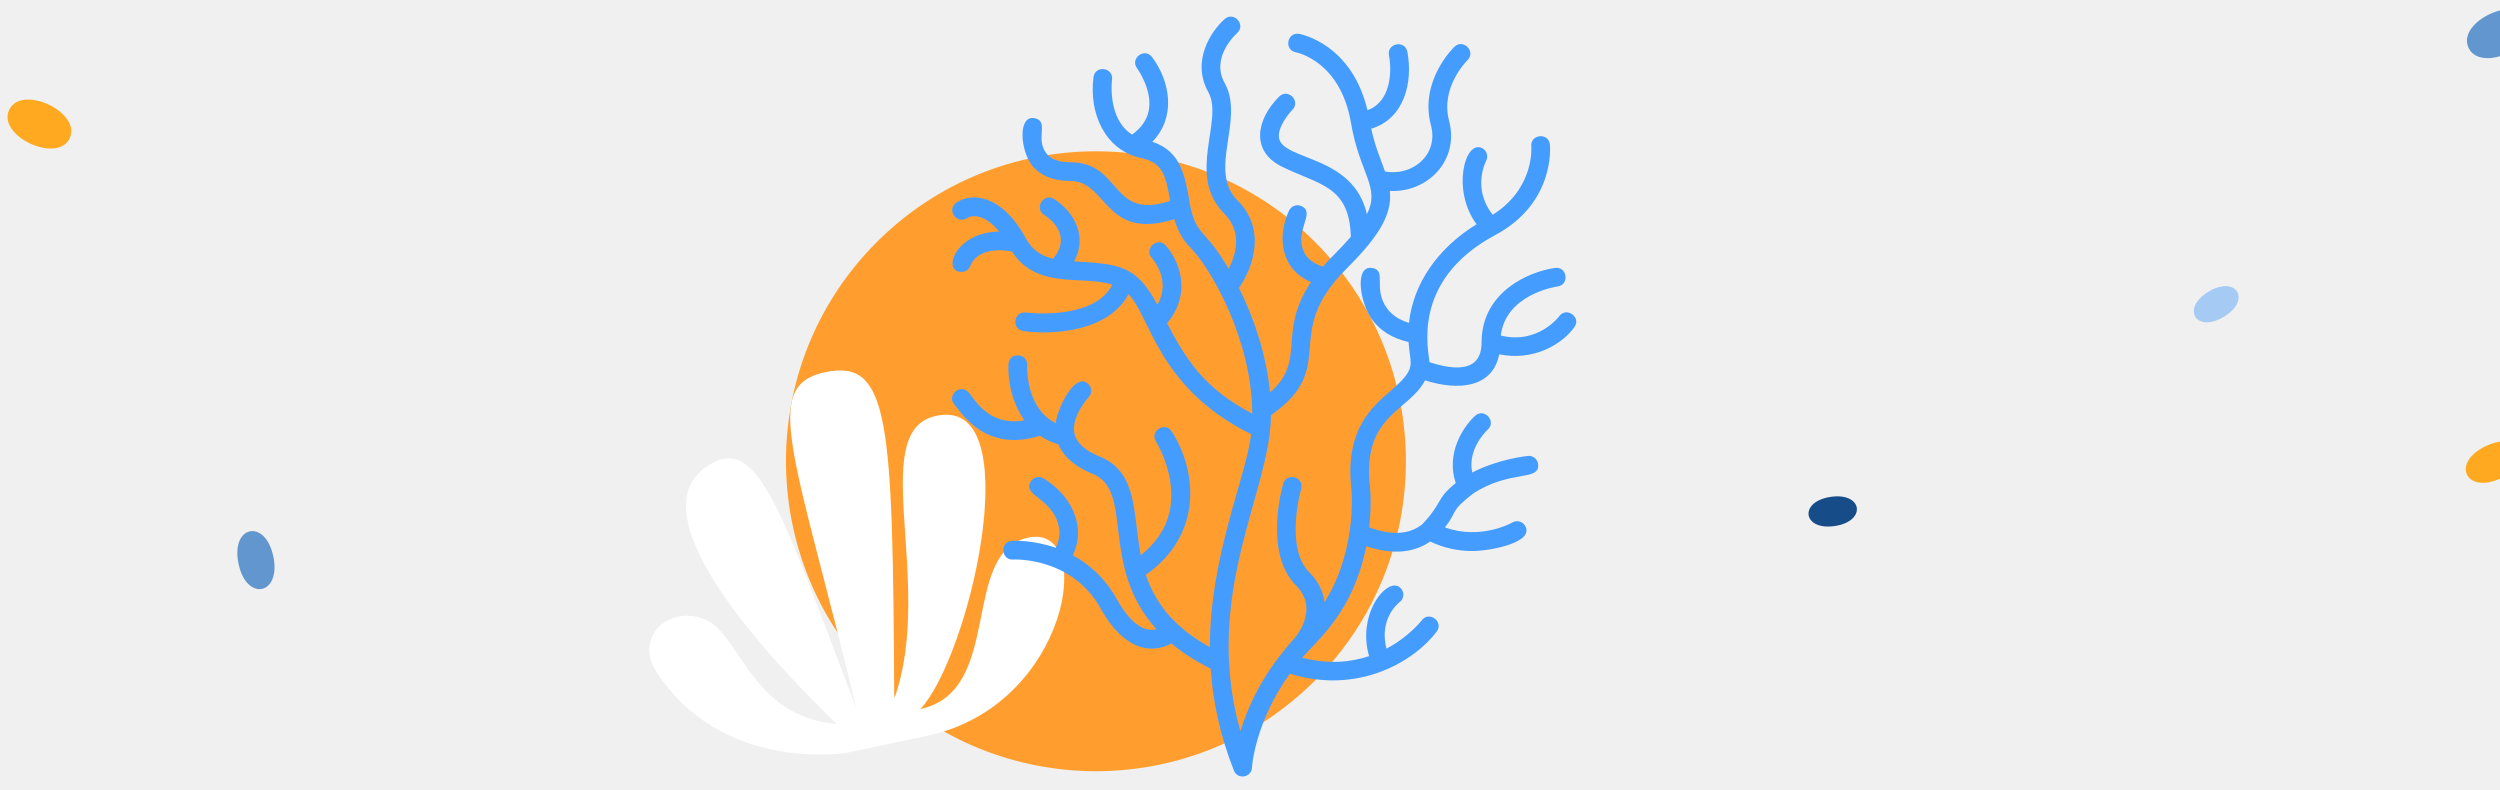
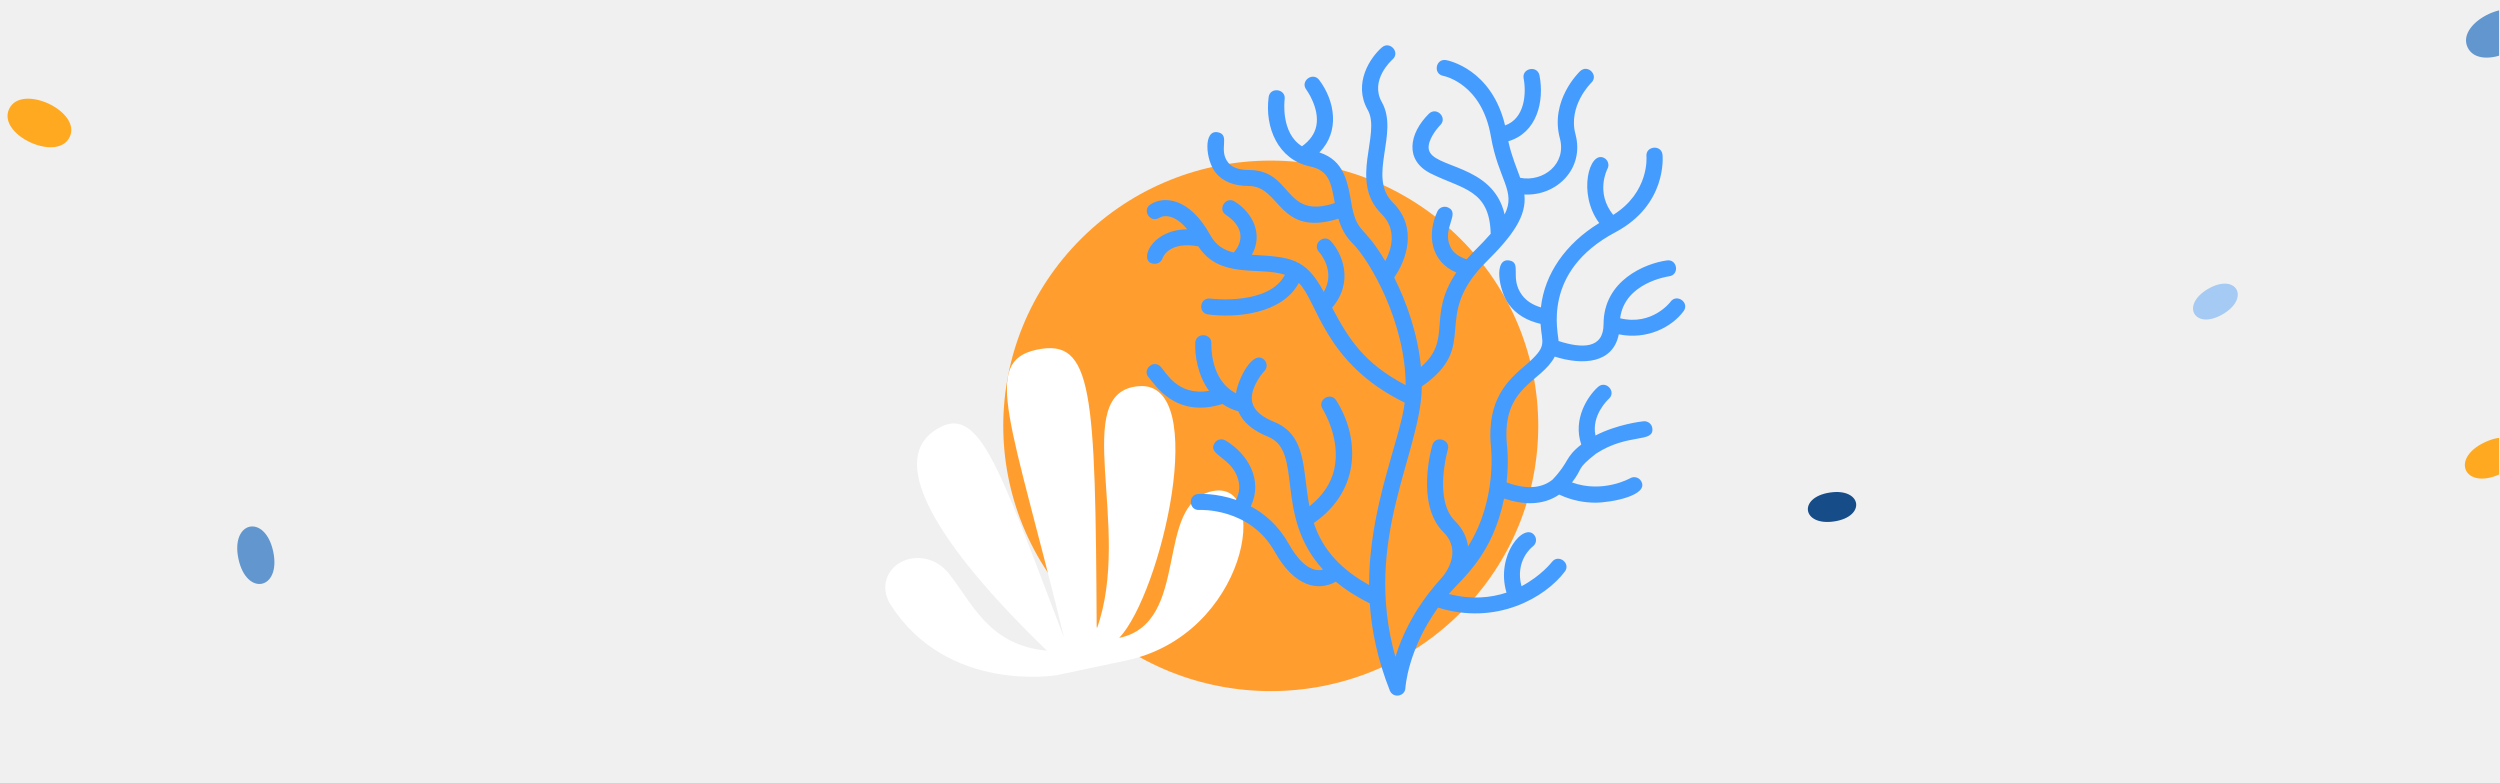
- <svg xmlns="http://www.w3.org/2000/svg" width="1355" height="428" viewBox="0 0 1355 428" fill="none">
-   <path d="M475.207 368.793C540.815 434.402 647.185 434.402 712.793 368.793C778.402 303.185 778.402 196.815 712.793 131.207C647.185 65.598 540.815 65.598 475.207 131.207C409.598 196.815 409.598 303.185 475.207 368.793Z" fill="#FF9E2F" />
-   <path d="M557.311 291.376C520.046 299.298 544.375 374.627 498.83 384.309C525.263 355.971 556.249 221.819 511.453 224.85C466.656 227.882 507.761 314.354 484.668 378.768C483.88 227.468 482.235 194.279 447.039 201.761C411.843 209.243 431.187 246.785 464.187 384.204C422.383 274.081 410.476 233.334 382.283 253.392C354.089 273.45 384.605 325.386 453.494 392.426C416.507 388.93 406.423 361.86 391.673 343.359C379.226 327.749 356.204 332.293 352.352 348.395C351.133 353.494 352.451 358.871 355.257 363.301C390.995 419.664 459.492 407.917 459.492 407.917L502.968 398.675C579.567 382.391 594.58 283.453 557.315 291.375L557.311 291.376Z" fill="white" />
-   <path d="M845.076 171.422C844.956 171.584 833.545 186.78 813.43 181.86C816.161 159.59 842.925 155.454 844.198 155.273C850.881 154.346 849.397 144.266 842.812 145.226C829.048 147.117 803.014 157.985 803.014 185.578C803.014 201.245 789.577 201.143 774.747 196.269C774.777 191.556 763.638 152.455 810.48 127.359C842.85 110.016 840.179 79.624 840.051 78.34C839.373 71.646 829.285 72.7 829.956 79.357C829.982 79.594 831.888 102.023 809.071 116.394C797.865 102.373 805.105 87.919 805.481 87.188C806.789 84.721 805.858 81.662 803.395 80.34C794.075 75.36 786.533 102.979 800.287 121.536C778.928 134.728 765.932 154.015 763.664 174.982C758.469 173.426 754.507 170.834 751.851 167.241C743.786 156.324 752.013 146.601 743.737 145.241C733.924 143.671 737.069 164.208 743.605 173.147C748.084 179.276 754.751 183.382 763.438 185.405C764.233 198.228 768.324 199.241 753.78 211.774C743.56 220.585 729.562 232.647 732.225 262.768C732.281 263.159 736.523 296.565 717.906 326.343C717.206 320.934 714.821 315.366 709.668 310.209C696.205 296.746 705.125 265.34 705.216 265.02C707.084 258.59 697.361 255.746 695.478 262.18C695.033 263.702 684.783 299.665 702.496 317.381C714.55 329.436 703.483 343.626 702.194 345.193C698.446 349.664 681.031 367.595 672.281 396.307C651.378 321.642 688.562 267.054 688.871 225.06C726.401 198.616 693.738 181.725 729.509 145.953C745.609 129.853 754.872 117.204 753.286 103.469C773.413 104.588 791.216 87.192 785.369 65.261C780.589 47.33 795.058 32.936 795.322 32.68C800.162 28.024 793.111 20.731 788.296 25.364C787.513 26.114 769.202 44.004 775.572 67.875C779.922 84.201 765.137 95.728 750.657 92.914C748.359 86.284 745.372 79.673 743.194 69.758C761.219 64.402 765.928 44.414 762.783 28.073C761.517 21.469 751.561 23.398 752.819 29.983C754.571 39.155 753.67 55.338 741.164 59.719C732.688 23.929 705.362 18.584 704.149 18.365C697.599 17.194 695.768 27.078 702.326 28.344C703.317 28.536 726.601 33.399 732.255 66.711C736.941 94.296 748.291 101.345 740.878 116.104C733.513 83.76 695.29 87.211 693.229 74.757C692.317 69.209 698.303 61.712 700.473 59.52C705.2 54.773 698.028 47.62 693.293 52.355C680.851 64.778 677.807 81.828 694.611 90.228C714.531 100.184 731.453 100.331 732.134 128.354C725.327 136.189 722.449 138.25 717.021 144.507C712.068 142.925 708.67 140.386 706.941 136.913C701.045 125.084 713.454 115.452 705.396 111.708C702.854 110.529 699.84 111.632 698.657 114.171C692.106 128.267 694.001 145.761 710.531 152.903C691.903 180.719 708.444 195.259 688.332 212.674C686.354 191.82 679.378 171.844 671.539 156.053C679.043 145.234 686.625 124.508 670.71 108.596C654.384 92.27 674.869 64.801 663.756 44.956C656.004 31.113 669.866 18.49 670.484 17.94C675.517 13.491 668.785 5.923 663.771 10.334C656.58 16.659 645.475 33.075 654.904 49.914C663.474 65.216 642.804 95.039 663.534 115.768C673.573 125.807 669.795 138.186 665.918 145.648C652.327 122.515 648.673 128.505 645.045 111.357C642.333 95.08 640.156 82.013 624.568 76.837C637.553 63.535 634.317 44.184 624.425 30.936C620.409 25.575 612.284 31.648 616.307 37.02C616.394 37.133 624.787 48.731 622.632 59.919C621.668 64.929 618.635 69.299 613.614 72.934C600.233 64.59 602.603 44.12 602.727 43.133C603.594 36.492 593.539 35.166 592.669 41.822C590.175 60.936 598.497 81.346 618.586 85.689C630.535 88.269 631.823 95.611 634.234 108.89C601.657 119.716 608.268 87.942 580.136 87.942C574.136 87.942 569.838 86.409 567.359 83.391C560.744 75.334 568.941 65.769 560.834 64.078C551.485 62.119 552.958 81.756 559.456 89.754C563.95 95.284 570.907 98.09 580.136 98.09C600.403 98.09 598.497 130.708 636.476 118.808C638.08 124.225 640.551 129.563 645.113 134.125C656.539 145.55 678.681 184.825 678.707 224.212C652.512 210.339 643.068 195.15 632.543 175.181C646.665 158.339 638.525 140.476 631.82 133.055C627.31 128.068 619.807 134.886 624.289 139.855C624.79 140.408 635.01 152.014 627.277 165.165C615.953 143.614 606.242 143.06 582.137 141.651C589.43 128.655 582.653 115.053 571.359 107.903C565.72 104.343 560.296 112.849 565.924 116.465C574.742 122.285 578.558 131.021 570.779 140.224C564.726 138.766 559.644 135.816 556.103 129.311C543.047 105.326 526.743 104.147 518.35 109.82C512.971 113.452 518.275 121.765 523.941 118.285C527.414 116.13 534.236 116.514 541.525 125.521C517.898 125.676 510.225 147.385 521.179 147.385C523.304 147.385 525.293 146.025 526.016 143.915C526.415 142.751 530.356 133.04 548.49 136.302C561.78 157.224 586.781 149.012 602.889 154.301C592.805 174.01 556.412 169.433 556.024 169.384C549.356 168.518 548.057 178.549 554.672 179.438C571.77 181.777 601.126 179.333 611.606 159.484C623.54 171.237 627.318 210.248 678.112 235.318C675.524 258.191 655.616 301.56 655.763 350.772C639.037 341.46 626.945 329.375 621.035 311.531C651.664 290.172 649.212 256.04 635.112 233.86C631.507 228.183 622.96 233.645 626.546 239.295C626.666 239.48 638.272 258.074 633.854 277.549C631.816 286.53 626.557 294.361 618.296 300.938C613.934 278.634 616.955 255.908 596.052 247.459C588.081 244.234 583.478 240.056 582.374 235.043C580.679 227.335 587.339 218.151 590.051 215.262C591.969 213.228 591.882 210.026 589.848 208.101C582.717 201.343 573.217 220.897 572.158 229.381C555.93 221.086 556.664 198.977 556.713 197.866C557.049 191.184 546.927 190.649 546.584 197.354C546.185 205.178 548.046 217.854 555.24 227.821C535.339 231.279 528.156 215.823 524.773 212.444C519.959 207.634 512.854 214.87 517.525 219.538C521.277 223.858 534.168 245.537 563.675 236.158C566.53 238.135 569.86 239.714 573.646 240.847C576.441 247.598 582.657 252.981 592.251 256.857C614.902 266.018 595.619 306.773 626.851 341.083C617.622 343.302 609.937 333.044 605.341 324.78C598.824 313.061 590.119 305.662 581.481 300.991C589.302 284.3 579.658 267.789 565.611 259.257C563.215 257.81 560.1 258.571 558.646 260.967C553.918 268.768 570.418 269.797 573.804 285.128C574.663 289.027 574.132 292.907 572.207 296.904C559.761 292.561 549.311 293.08 548.509 293.137C541.751 293.548 542.519 303.756 549.127 303.263C549.462 303.251 580.879 301.658 596.478 329.707C609.184 352.557 624.071 354.708 634.867 348.73C640.638 353.563 647.648 358.167 656.173 362.423C657.337 379.778 661.093 398.123 668.777 417.647C670.77 422.706 678.304 421.475 678.564 416.031C678.575 415.745 679.98 391.855 699.087 365.117C735.702 376.64 766.373 358.754 778.668 342.33C782.699 336.97 774.588 330.875 770.558 336.239C770.43 336.412 763.766 345.054 751.463 351.578C747.259 335.331 757.991 326.829 758.56 326.396C760.797 324.735 761.276 321.574 759.622 319.325C753.297 310.699 735.016 331.843 742.053 355.616C732.259 358.901 720.103 360.189 705.837 356.479C714.486 346.316 733.374 331.82 740.531 296.053C752.423 300.042 764.734 300.671 775.161 293.525C783.207 297.326 790.99 298.656 797.917 298.656C807.783 298.656 831.907 294.037 826.633 285.012C825.22 282.589 822.113 281.776 819.694 283.192C819.51 283.301 802.596 292.885 783.188 285.848C790.515 276.366 785.396 277.753 798.332 267.57C818.594 254.329 834.645 261.084 833.67 251.629C833.38 248.841 830.875 246.811 828.113 247.104C827.13 247.202 811.844 248.879 797.94 256.108C795.254 243.296 805.798 233.37 806.337 232.88C811.29 228.375 804.487 220.871 799.522 225.365C793.152 231.121 783.542 245.635 789.016 261.826C778.412 270.234 781.885 272.468 770.927 284.104C765.111 288.786 756.262 291.02 742.113 285.833C743.646 272.159 742.407 262.421 742.294 261.622C739.047 224.823 763.89 222.709 772.362 206.154C790.462 211.925 809.019 210.233 812.567 192.031C830.34 195.719 845.965 187.39 853.266 177.389C857.232 171.957 849.02 166.005 845.072 171.407L845.076 171.422Z" fill="#459CFF" />
-   <path d="M37.792 74.881C44.339 60.83 11.538 45.425 4.945 59.575C-1.648 73.725 31.199 89.03 37.792 74.881Z" fill="#FFA920" />
-   <path d="M148.138 301.589C143.76 280.807 124.904 284.772 129.284 305.561C133.664 326.351 152.518 322.379 148.138 301.589Z" fill="#6296CE" />
-   <path d="M1337.93 25.881C1331.38 11.83 1364.18 -3.575 1370.78 10.575C1377.37 24.725 1344.52 40.03 1337.93 25.881Z" fill="#6296CE" />
-   <path d="M1347.44 241.729C1366.69 232.759 1374.84 250.221 1355.58 259.194C1336.32 268.167 1328.19 250.702 1347.44 241.729Z" fill="#FFA920" />
-   <path d="M992.123 269.316C1009.52 266.663 1011.93 282.444 994.532 285.099C977.138 287.752 974.722 271.972 992.123 269.316Z" fill="#164D89" />
-   <path d="M1197.11 158.028C1212.22 149.013 1220.4 162.72 1205.29 171.742C1190.18 180.757 1181.99 167.05 1197.11 158.028Z" fill="#A5CAF3" />
+ <svg xmlns="http://www.w3.org/2000/svg" width="1434" height="449" viewBox="0 0 1434 449" fill="none">
+   <g clip-path="url(#clip0_41_2)">
+     <path d="M620.412 351.854C680.333 411.274 777.481 411.274 837.401 351.854C897.322 292.435 897.322 196.099 837.401 136.679C777.481 77.259 680.333 77.259 620.412 136.679C560.491 196.099 560.491 292.435 620.412 351.854Z" fill="#FF9E2F" />
+     <path d="M695.398 281.74C661.364 288.915 683.584 357.138 641.987 365.907C666.129 340.242 694.428 218.744 653.516 221.489C612.603 224.235 650.144 302.55 629.053 360.888C628.333 223.86 626.831 193.802 594.686 200.578C562.542 207.354 580.209 241.355 610.348 365.811C572.168 266.076 561.293 229.173 535.544 247.339C509.794 265.505 537.665 312.542 600.582 373.258C566.801 370.092 557.591 345.575 544.12 328.819C532.752 314.682 511.726 318.797 508.208 333.38C507.095 337.998 508.298 342.868 510.861 346.88C543.501 397.927 606.06 387.288 606.06 387.288L645.766 378.917C715.725 364.169 729.436 274.564 695.402 281.739L695.398 281.74Z" fill="white" />
+     <path d="M958.216 173.101C958.106 173.248 947.684 187.01 929.313 182.554C931.807 162.385 956.251 158.639 957.414 158.475C963.517 157.636 962.162 148.506 956.148 149.376C943.577 151.089 919.8 160.931 919.8 185.922C919.8 200.111 907.528 200.018 893.984 195.604C894.011 191.336 883.838 155.923 926.619 133.194C956.183 117.487 953.743 89.962 953.626 88.799C953.007 82.736 943.794 83.692 944.406 89.72C944.43 89.935 946.171 110.248 925.332 123.264C915.098 110.565 921.71 97.475 922.053 96.813C923.248 94.578 922.398 91.808 920.148 90.611C911.636 86.1 904.748 111.114 917.31 127.921C897.802 139.868 885.933 157.336 883.862 176.325C879.117 174.916 875.498 172.568 873.073 169.314C865.707 159.427 873.221 150.621 865.662 149.39C856.7 147.968 859.572 166.567 865.542 174.663C869.632 180.214 875.721 183.933 883.655 185.765C884.381 197.378 888.118 198.296 874.835 209.647C865.501 217.626 852.716 228.551 855.148 255.83C855.199 256.184 859.074 286.439 842.071 313.408C841.431 308.51 839.253 303.467 834.547 298.796C822.251 286.603 830.398 258.16 830.481 257.87C832.187 252.046 823.307 249.471 821.587 255.298C821.181 256.676 811.819 289.247 827.996 305.292C839.005 316.21 828.898 329.061 827.721 330.48C824.298 334.529 808.392 350.769 800.401 376.773C781.31 309.151 815.27 259.712 815.553 221.679C849.829 197.73 819.998 182.432 852.668 150.034C867.372 135.453 875.832 123.997 874.383 111.558C892.765 112.571 909.025 96.816 903.685 76.954C899.319 60.714 912.534 47.678 912.775 47.446C917.195 43.23 910.756 36.624 906.358 40.821C905.643 41.5 888.919 57.702 894.737 79.321C898.71 94.108 885.207 104.547 871.982 101.999C869.883 95.994 867.155 90.007 865.166 81.027C881.629 76.176 885.929 58.074 883.057 43.274C881.901 37.293 872.808 39.04 873.957 45.004C875.557 53.311 874.734 67.967 863.312 71.935C855.571 39.521 830.614 34.68 829.506 34.482C823.524 33.421 821.852 42.373 827.841 43.52C828.746 43.694 850.012 48.098 855.176 78.267C859.455 103.251 869.821 109.634 863.051 123.001C856.325 93.708 821.415 96.833 819.533 85.554C818.7 80.529 824.167 73.74 826.149 71.754C830.466 67.456 823.916 60.977 819.591 65.265C808.228 76.517 805.448 91.958 820.795 99.566C838.988 108.583 854.443 108.716 855.065 134.095C848.848 141.191 846.22 143.058 841.262 148.725C836.739 147.292 833.635 144.992 832.056 141.847C826.671 131.134 838.005 122.41 830.645 119.02C828.323 117.952 825.571 118.951 824.49 121.25C818.507 134.017 820.238 149.86 835.335 156.329C818.322 181.521 833.429 194.689 815.06 210.462C813.254 191.575 806.883 173.483 799.723 159.182C806.577 149.383 813.501 130.612 798.966 116.201C784.056 101.415 802.765 76.537 792.615 58.565C785.535 46.027 798.195 34.594 798.76 34.096C803.356 30.067 797.208 23.213 792.629 27.208C786.061 32.937 775.919 47.804 784.53 63.055C792.358 76.913 773.479 103.923 792.412 122.697C801.581 131.789 798.131 143 794.59 149.758C782.177 128.807 778.84 134.232 775.526 118.702C773.049 103.96 771.061 92.125 756.824 87.438C768.684 75.391 765.728 57.865 756.694 45.867C753.026 41.012 745.605 46.511 749.28 51.377C749.359 51.479 757.024 61.983 755.056 72.116C754.176 76.653 751.406 80.611 746.82 83.903C734.599 76.346 736.764 57.807 736.877 56.914C737.669 50.899 728.485 49.698 727.691 55.726C725.413 73.037 733.014 91.521 751.361 95.455C762.274 97.792 763.45 104.441 765.652 116.467C735.9 126.272 741.938 97.495 716.244 97.495C710.765 97.495 706.839 96.107 704.575 93.374C698.534 86.076 706.02 77.414 698.616 75.882C690.077 74.108 691.423 91.893 697.357 99.136C701.462 104.145 707.816 106.686 716.244 106.686C734.754 106.686 733.014 136.227 767.7 125.45C769.165 130.356 771.422 135.19 775.588 139.322C786.024 149.669 806.246 185.24 806.27 220.911C782.346 208.347 773.721 194.591 764.108 176.505C777.006 161.252 769.571 145.074 763.448 138.353C759.329 133.836 752.476 140.011 756.57 144.512C757.027 145.012 766.361 155.524 759.299 167.434C748.956 147.916 740.087 147.414 718.072 146.138C724.733 134.368 718.543 122.049 708.228 115.574C703.078 112.349 698.124 120.053 703.265 123.328C711.318 128.599 714.803 136.511 707.699 144.846C702.17 143.525 697.529 140.854 694.295 134.962C682.371 113.24 667.48 112.172 659.815 117.31C654.902 120.599 659.746 128.128 664.921 124.976C668.093 123.025 674.324 123.372 680.981 131.53C659.402 131.67 652.394 151.331 662.399 151.331C664.34 151.331 666.156 150.1 666.816 148.189C667.181 147.134 670.78 138.339 687.342 141.294C699.48 160.242 722.313 152.805 737.025 157.595C727.815 175.445 694.577 171.3 694.223 171.255C688.133 170.471 686.947 179.556 692.988 180.361C708.604 182.479 735.415 180.266 744.986 162.289C755.886 172.933 759.336 208.264 805.726 230.97C803.363 251.685 785.181 290.963 785.315 335.533C770.039 327.099 758.995 316.154 753.598 299.994C781.571 280.649 779.332 249.737 766.454 229.649C763.162 224.508 755.356 229.454 758.631 234.572C758.741 234.739 769.34 251.579 765.305 269.217C763.444 277.351 758.641 284.443 751.096 290.4C747.112 270.2 749.871 249.617 730.781 241.965C723.501 239.045 719.297 235.261 718.288 230.721C716.74 223.74 722.823 215.422 725.3 212.806C727.052 210.963 726.972 208.063 725.115 206.32C718.602 200.199 709.925 217.909 708.958 225.593C694.137 218.08 694.807 198.057 694.852 197.05C695.159 190.999 685.914 190.514 685.601 196.587C685.237 203.673 686.936 215.153 693.507 224.18C675.331 227.312 668.771 213.314 665.681 210.253C661.284 205.897 654.795 212.45 659.062 216.678C662.488 220.591 674.262 240.225 701.211 231.73C703.818 233.521 706.859 234.951 710.317 235.977C712.87 242.091 718.547 246.967 727.309 250.477C747.996 258.774 730.385 295.684 758.91 326.758C750.481 328.768 743.462 319.477 739.264 311.993C733.312 301.379 725.362 294.678 717.473 290.448C724.616 275.331 715.808 260.378 702.979 252.65C700.79 251.34 697.945 252.029 696.618 254.199C692.299 261.264 707.369 262.196 710.461 276.081C711.246 279.612 710.761 283.126 709.003 286.746C697.636 282.813 688.092 283.283 687.359 283.335C681.187 283.707 681.889 292.952 687.924 292.505C688.23 292.495 716.923 291.052 731.17 316.455C742.774 337.15 756.371 339.098 766.231 333.684C771.501 338.061 777.904 342.23 785.689 346.085C786.753 361.803 790.183 378.417 797.201 396.1C799.021 400.682 805.902 399.567 806.139 394.636C806.149 394.377 807.433 372.741 824.883 348.525C858.324 358.961 886.336 342.762 897.565 327.887C901.246 323.033 893.839 317.513 890.158 322.371C890.041 322.528 883.955 330.354 872.718 336.263C868.879 321.549 878.68 313.849 879.2 313.456C881.243 311.952 881.681 309.089 880.17 307.052C874.393 299.24 857.697 318.39 864.124 339.92C855.179 342.895 844.077 344.062 831.048 340.702C838.947 331.497 856.198 318.369 862.734 285.976C873.595 289.588 884.839 290.158 894.362 283.686C901.71 287.128 908.819 288.333 915.145 288.333C924.156 288.333 946.188 284.15 941.372 275.976C940.081 273.782 937.243 273.045 935.034 274.328C934.866 274.426 919.418 283.106 901.693 276.733C908.385 268.146 903.71 269.402 915.524 260.179C934.029 248.187 948.689 254.305 947.798 245.742C947.534 243.217 945.246 241.379 942.723 241.644C941.825 241.733 927.865 243.251 915.166 249.799C912.713 238.195 922.343 229.205 922.835 228.762C927.359 224.682 921.145 217.885 916.611 221.956C910.793 227.169 902.016 240.313 907.016 254.977C897.331 262.592 900.503 264.615 890.495 275.154C885.183 279.394 877.101 281.417 864.179 276.72C865.579 264.335 864.447 255.516 864.344 254.792C861.379 221.465 884.068 219.55 891.806 204.557C908.336 209.783 925.285 208.251 928.525 191.766C944.757 195.106 959.028 187.563 965.696 178.505C969.318 173.585 961.818 168.195 958.212 173.087L958.216 173.101Z" fill="#459CFF" />
+     <path d="M39.981 78.555C46.907 63.815 12.206 47.654 5.231 62.498C-1.744 77.343 33.006 93.399 39.981 78.555Z" fill="#FFA920" />
+     <path d="M156.716 316.387C152.085 294.585 132.137 298.745 136.77 320.554C141.404 342.364 161.35 338.197 156.716 316.387Z" fill="#6296CE" />
+     <path d="M1415.41 27.151C1408.48 12.41 1443.18 -3.75 1450.16 11.094C1457.13 25.938 1422.38 41.995 1415.41 27.151Z" fill="#6296CE" />
+     <path d="M1425.47 253.589C1445.83 244.179 1454.46 262.498 1434.08 271.911C1413.7 281.325 1405.1 263.003 1425.47 253.589Z" fill="#FFA920" />
+     <path d="M1049.58 282.53C1067.98 279.747 1070.53 296.302 1052.12 299.088C1033.72 301.871 1031.17 285.316 1049.58 282.53Z" fill="#164D89" />
+     <path d="M1266.43 165.782C1282.42 156.324 1291.07 170.704 1275.09 180.169C1259.1 189.626 1250.44 175.246 1266.43 165.782Z" fill="#A5CAF3" />
+   </g>
+   <defs>
+     <clipPath id="clip0_41_2">
+       <rect width="1433.47" height="449" fill="white" />
+     </clipPath>
+   </defs>
</svg>
